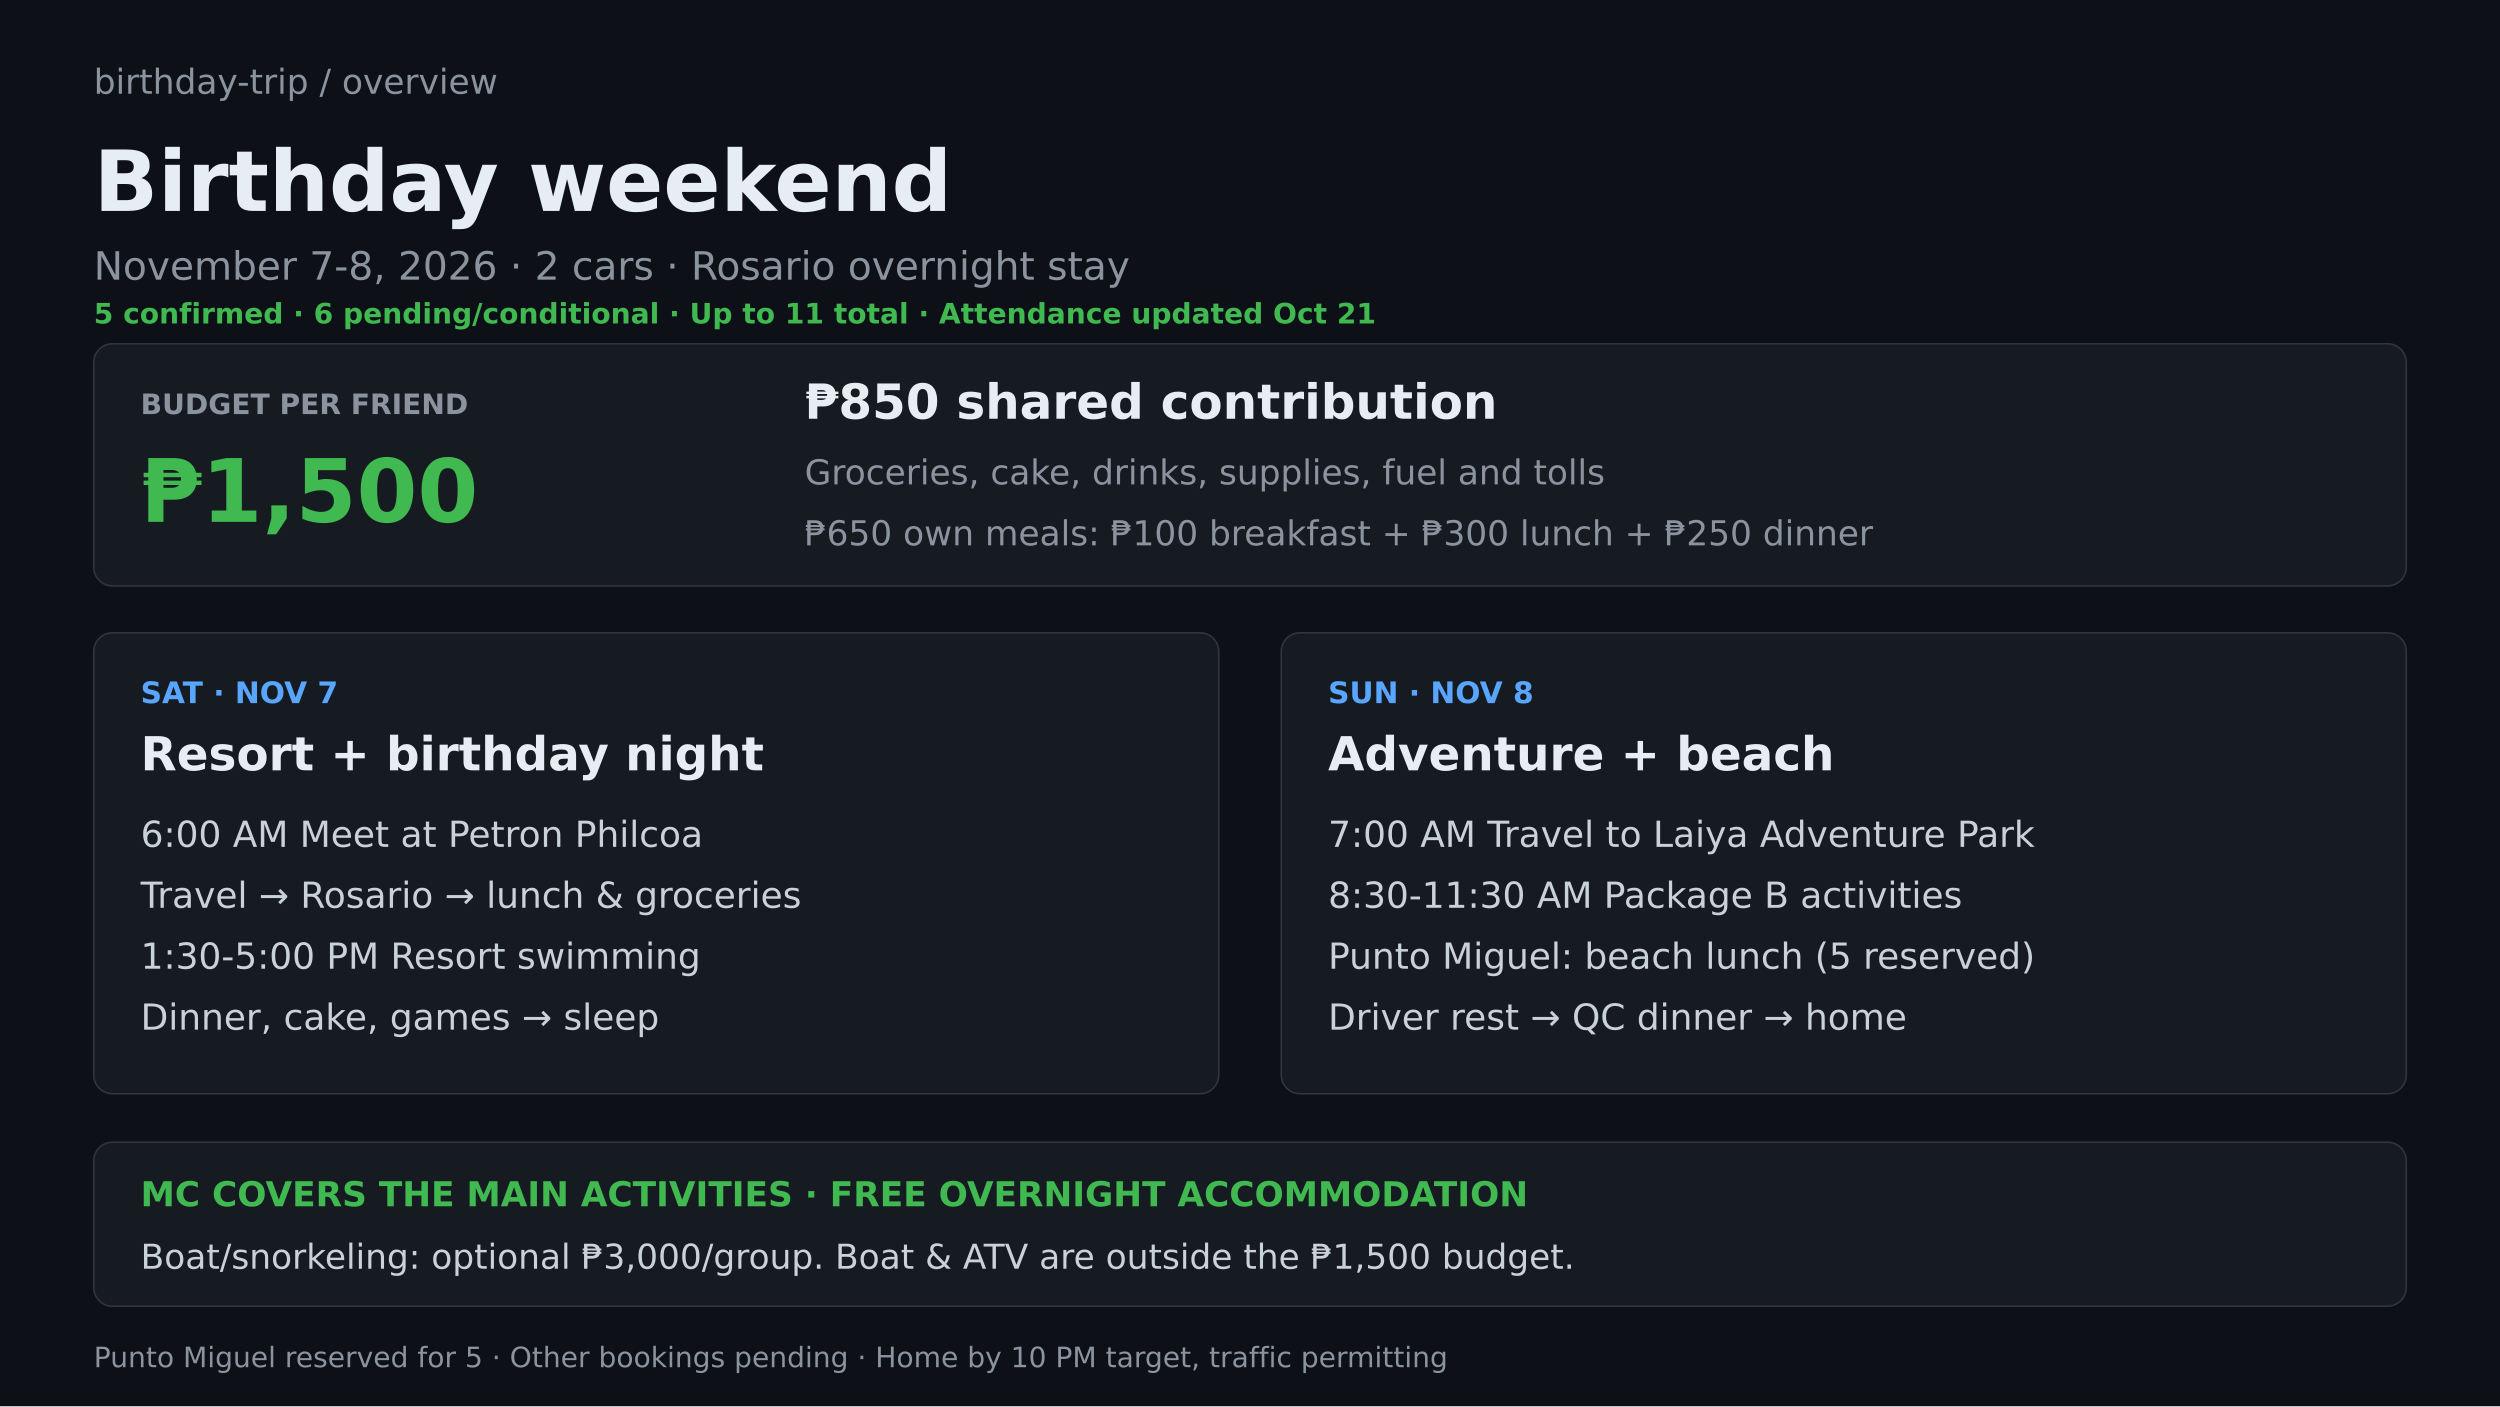
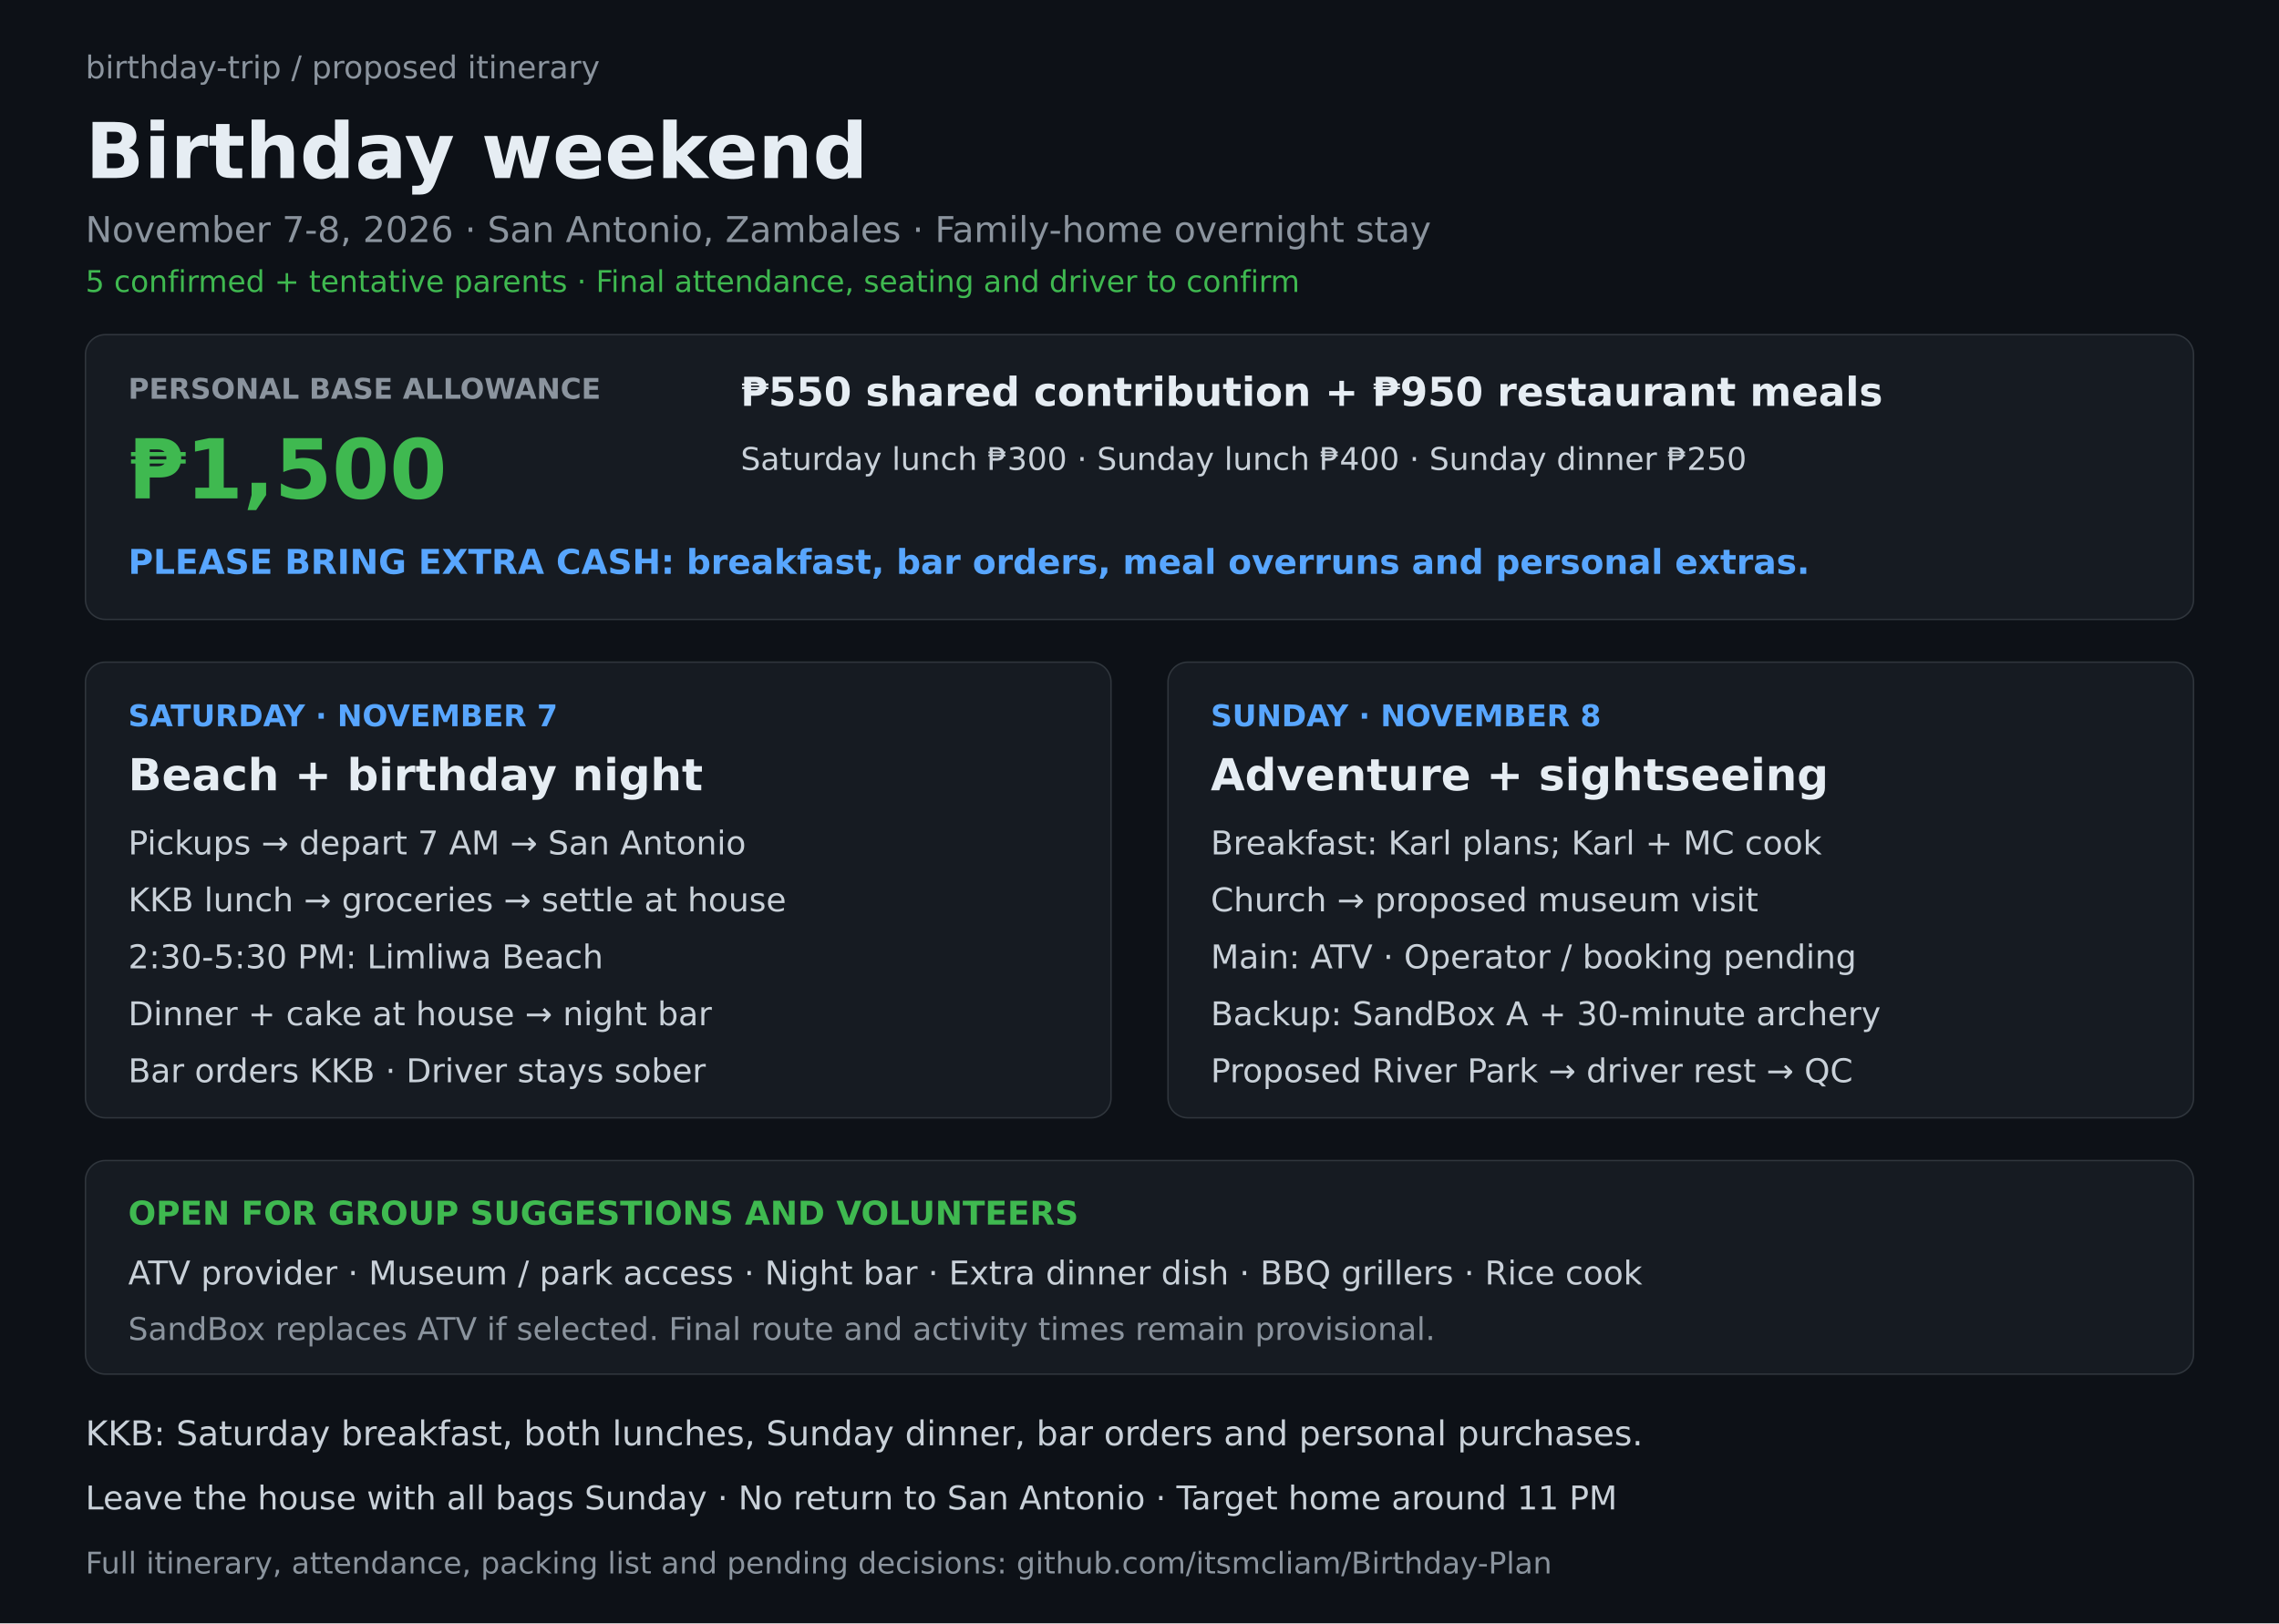
- <svg xmlns="http://www.w3.org/2000/svg" width="1600" height="900" viewBox="0 0 1600 900" role="img" aria-labelledby="title desc">
-   <rect width="1600" height="900" fill="#0d1117" />
-   <text x="60" y="60" fill="#8b949e" font-family="DejaVu Sans, Arial, sans-serif" font-size="22" font-weight="400">birthday-trip / overview</text>
-   <text x="60" y="135" fill="#e6edf3" font-family="DejaVu Sans, Arial, sans-serif" font-size="54" font-weight="700">Birthday weekend</text>
-   <text x="60" y="179" fill="#8b949e" font-family="DejaVu Sans, Arial, sans-serif" font-size="25" font-weight="400">November 7-8, 2026  ·  2 cars  ·  Rosario overnight stay</text>
-   <text x="60" y="207" fill="#3fb950" font-family="DejaVu Sans, Arial, sans-serif" font-size="18" font-weight="700">5 confirmed · 6 pending/conditional · Up to 11 total · Attendance updated Oct 21</text>
-   <rect x="60" y="220" width="1480" height="155" rx="12" fill="#161b22" stroke="#30363d" />
-   <text x="90" y="265" fill="#8b949e" font-family="DejaVu Sans, Arial, sans-serif" font-size="18" font-weight="700">BUDGET PER FRIEND</text>
-   <text x="90" y="334" fill="#3fb950" font-family="DejaVu Sans, Arial, sans-serif" font-size="56" font-weight="700">₱1,500</text>
-   <text x="515" y="268" fill="#e6edf3" font-family="DejaVu Sans, Arial, sans-serif" font-size="31" font-weight="700">₱850 shared contribution</text>
-   <text x="515" y="310" fill="#8b949e" font-family="DejaVu Sans, Arial, sans-serif" font-size="22" font-weight="400">Groceries, cake, drinks, supplies, fuel and tolls</text>
-   <text x="515" y="349" fill="#8b949e" font-family="DejaVu Sans, Arial, sans-serif" font-size="22" font-weight="400">₱650 own meals: ₱100 breakfast + ₱300 lunch + ₱250 dinner</text>
-   <rect x="60" y="405" width="720" height="295" rx="12" fill="#161b22" stroke="#30363d" />
-   <text x="90" y="450" fill="#58a6ff" font-family="DejaVu Sans, Arial, sans-serif" font-size="19" font-weight="700">SAT · NOV 7</text>
-   <text x="90" y="493" fill="#e6edf3" font-family="DejaVu Sans, Arial, sans-serif" font-size="30" font-weight="700">Resort + birthday night</text>
-   <text x="90" y="542" fill="#c9d1d9" font-family="DejaVu Sans, Arial, sans-serif" font-size="23" font-weight="400">6:00 AM  Meet at Petron Philcoa</text>
-   <text x="90" y="581" fill="#c9d1d9" font-family="DejaVu Sans, Arial, sans-serif" font-size="23" font-weight="400">Travel → Rosario → lunch &amp; groceries</text>
-   <text x="90" y="620" fill="#c9d1d9" font-family="DejaVu Sans, Arial, sans-serif" font-size="23" font-weight="400">1:30-5:00 PM  Resort swimming</text>
-   <text x="90" y="659" fill="#c9d1d9" font-family="DejaVu Sans, Arial, sans-serif" font-size="23" font-weight="400">Dinner, cake, games → sleep</text>
-   <rect x="820" y="405" width="720" height="295" rx="12" fill="#161b22" stroke="#30363d" />
-   <text x="850" y="450" fill="#58a6ff" font-family="DejaVu Sans, Arial, sans-serif" font-size="19" font-weight="700">SUN · NOV 8</text>
-   <text x="850" y="493" fill="#e6edf3" font-family="DejaVu Sans, Arial, sans-serif" font-size="30" font-weight="700">Adventure + beach</text>
-   <text x="850" y="542" fill="#c9d1d9" font-family="DejaVu Sans, Arial, sans-serif" font-size="23" font-weight="400">7:00 AM  Travel to Laiya Adventure Park</text>
-   <text x="850" y="581" fill="#c9d1d9" font-family="DejaVu Sans, Arial, sans-serif" font-size="23" font-weight="400">8:30-11:30 AM  Package B activities</text>
-   <text x="850" y="620" fill="#c9d1d9" font-family="DejaVu Sans, Arial, sans-serif" font-size="23" font-weight="400">Punto Miguel: beach lunch (5 reserved)</text>
-   <text x="850" y="659" fill="#c9d1d9" font-family="DejaVu Sans, Arial, sans-serif" font-size="23" font-weight="400">Driver rest → QC dinner → home</text>
-   <rect x="60" y="731" width="1480" height="105" rx="12" fill="#161b22" stroke="#30363d" />
-   <text x="90" y="772" fill="#3fb950" font-family="DejaVu Sans, Arial, sans-serif" font-size="22" font-weight="700">MC COVERS THE MAIN ACTIVITIES · FREE OVERNIGHT ACCOMMODATION</text>
-   <text x="90" y="812" fill="#c9d1d9" font-family="DejaVu Sans, Arial, sans-serif" font-size="22" font-weight="400">Boat/snorkeling: optional ₱3,000/group. Boat &amp; ATV are outside the ₱1,500 budget.</text>
-   <text x="60" y="875" fill="#8b949e" font-family="DejaVu Sans, Arial, sans-serif" font-size="18" font-weight="400">Punto Miguel reserved for 5 · Other bookings pending · Home by 10 PM target, traffic permitting</text>
+ <svg xmlns="http://www.w3.org/2000/svg" width="1600" height="1140" viewBox="0 0 1600 1140" role="img" aria-labelledby="title desc">
+   <rect width="1600" height="1140" fill="#0d1117" />
+   <text x="60" y="55" fill="#8b949e" font-family="DejaVu Sans, Arial, sans-serif" font-size="22" font-weight="400">birthday-trip / proposed itinerary</text>
+   <text x="60" y="125" fill="#e6edf3" font-family="DejaVu Sans, Arial, sans-serif" font-size="54" font-weight="700">Birthday weekend</text>
+   <text x="60" y="170" fill="#8b949e" font-family="DejaVu Sans, Arial, sans-serif" font-size="25" font-weight="400">November 7-8, 2026  ·  San Antonio, Zambales  ·  Family-home overnight stay</text>
+   <text x="60" y="205" fill="#3fb950" font-family="DejaVu Sans, Arial, sans-serif" font-size="21" font-weight="400">5 confirmed + tentative parents  ·  Final attendance, seating and driver to confirm</text>
+   <rect x="60" y="235" width="1480" height="200" rx="14" fill="#161b22" stroke="#30363d" />
+   <text x="90" y="280" fill="#8b949e" font-family="DejaVu Sans, Arial, sans-serif" font-size="20" font-weight="700">PERSONAL BASE ALLOWANCE</text>
+   <text x="90" y="350" fill="#3fb950" font-family="DejaVu Sans, Arial, sans-serif" font-size="58" font-weight="700">₱1,500</text>
+   <text x="520" y="285" fill="#e6edf3" font-family="DejaVu Sans, Arial, sans-serif" font-size="28" font-weight="700">₱550 shared contribution + ₱950 restaurant meals</text>
+   <text x="520" y="330" fill="#c9d1d9" font-family="DejaVu Sans, Arial, sans-serif" font-size="22" font-weight="400">Saturday lunch ₱300 · Sunday lunch ₱400 · Sunday dinner ₱250</text>
+   <text x="90" y="403" fill="#58a6ff" font-family="DejaVu Sans, Arial, sans-serif" font-size="24" font-weight="700">PLEASE BRING EXTRA CASH: breakfast, bar orders, meal overruns and personal extras.</text>
+   <rect x="60" y="465" width="720" height="320" rx="14" fill="#161b22" stroke="#30363d" />
+   <rect x="820" y="465" width="720" height="320" rx="14" fill="#161b22" stroke="#30363d" />
+   <text x="90" y="510" fill="#58a6ff" font-family="DejaVu Sans, Arial, sans-serif" font-size="21" font-weight="700">SATURDAY · NOVEMBER 7</text>
+   <text x="90" y="555" fill="#e6edf3" font-family="DejaVu Sans, Arial, sans-serif" font-size="31" font-weight="700">Beach + birthday night</text>
+   <text x="90" y="600" fill="#c9d1d9" font-family="DejaVu Sans, Arial, sans-serif" font-size="23" font-weight="400">Pickups → depart 7 AM → San Antonio</text>
+   <text x="90" y="640" fill="#c9d1d9" font-family="DejaVu Sans, Arial, sans-serif" font-size="23" font-weight="400">KKB lunch → groceries → settle at house</text>
+   <text x="90" y="680" fill="#c9d1d9" font-family="DejaVu Sans, Arial, sans-serif" font-size="23" font-weight="400">2:30-5:30 PM: Limliwa Beach</text>
+   <text x="90" y="720" fill="#c9d1d9" font-family="DejaVu Sans, Arial, sans-serif" font-size="23" font-weight="400">Dinner + cake at house → night bar</text>
+   <text x="90" y="760" fill="#c9d1d9" font-family="DejaVu Sans, Arial, sans-serif" font-size="23" font-weight="400">Bar orders KKB · Driver stays sober</text>
+   <text x="850" y="510" fill="#58a6ff" font-family="DejaVu Sans, Arial, sans-serif" font-size="21" font-weight="700">SUNDAY · NOVEMBER 8</text>
+   <text x="850" y="555" fill="#e6edf3" font-family="DejaVu Sans, Arial, sans-serif" font-size="31" font-weight="700">Adventure + sightseeing</text>
+   <text x="850" y="600" fill="#c9d1d9" font-family="DejaVu Sans, Arial, sans-serif" font-size="23" font-weight="400">Breakfast: Karl plans; Karl + MC cook</text>
+   <text x="850" y="640" fill="#c9d1d9" font-family="DejaVu Sans, Arial, sans-serif" font-size="23" font-weight="400">Church → proposed museum visit</text>
+   <text x="850" y="680" fill="#c9d1d9" font-family="DejaVu Sans, Arial, sans-serif" font-size="23" font-weight="400">Main: ATV · Operator / booking pending</text>
+   <text x="850" y="720" fill="#c9d1d9" font-family="DejaVu Sans, Arial, sans-serif" font-size="23" font-weight="400">Backup: SandBox A + 30-minute archery</text>
+   <text x="850" y="760" fill="#c9d1d9" font-family="DejaVu Sans, Arial, sans-serif" font-size="23" font-weight="400">Proposed River Park → driver rest → QC</text>
+   <rect x="60" y="815" width="1480" height="150" rx="14" fill="#161b22" stroke="#30363d" />
+   <text x="90" y="860" fill="#3fb950" font-family="DejaVu Sans, Arial, sans-serif" font-size="23" font-weight="700">OPEN FOR GROUP SUGGESTIONS AND VOLUNTEERS</text>
+   <text x="90" y="902" fill="#c9d1d9" font-family="DejaVu Sans, Arial, sans-serif" font-size="23" font-weight="400">ATV provider · Museum / park access · Night bar · Extra dinner dish · BBQ grillers · Rice cook</text>
+   <text x="90" y="941" fill="#8b949e" font-family="DejaVu Sans, Arial, sans-serif" font-size="22" font-weight="400">SandBox replaces ATV if selected. Final route and activity times remain provisional.</text>
+   <text x="60" y="1015" fill="#c9d1d9" font-family="DejaVu Sans, Arial, sans-serif" font-size="24" font-weight="400">KKB: Saturday breakfast, both lunches, Sunday dinner, bar orders and personal purchases.</text>
+   <text x="60" y="1060" fill="#c9d1d9" font-family="DejaVu Sans, Arial, sans-serif" font-size="23" font-weight="400">Leave the house with all bags Sunday · No return to San Antonio · Target home around 11 PM</text>
+   <text x="60" y="1105" fill="#8b949e" font-family="DejaVu Sans, Arial, sans-serif" font-size="21" font-weight="400">Full itinerary, attendance, packing list and pending decisions: github.com/itsmcliam/Birthday-Plan</text>
</svg>
